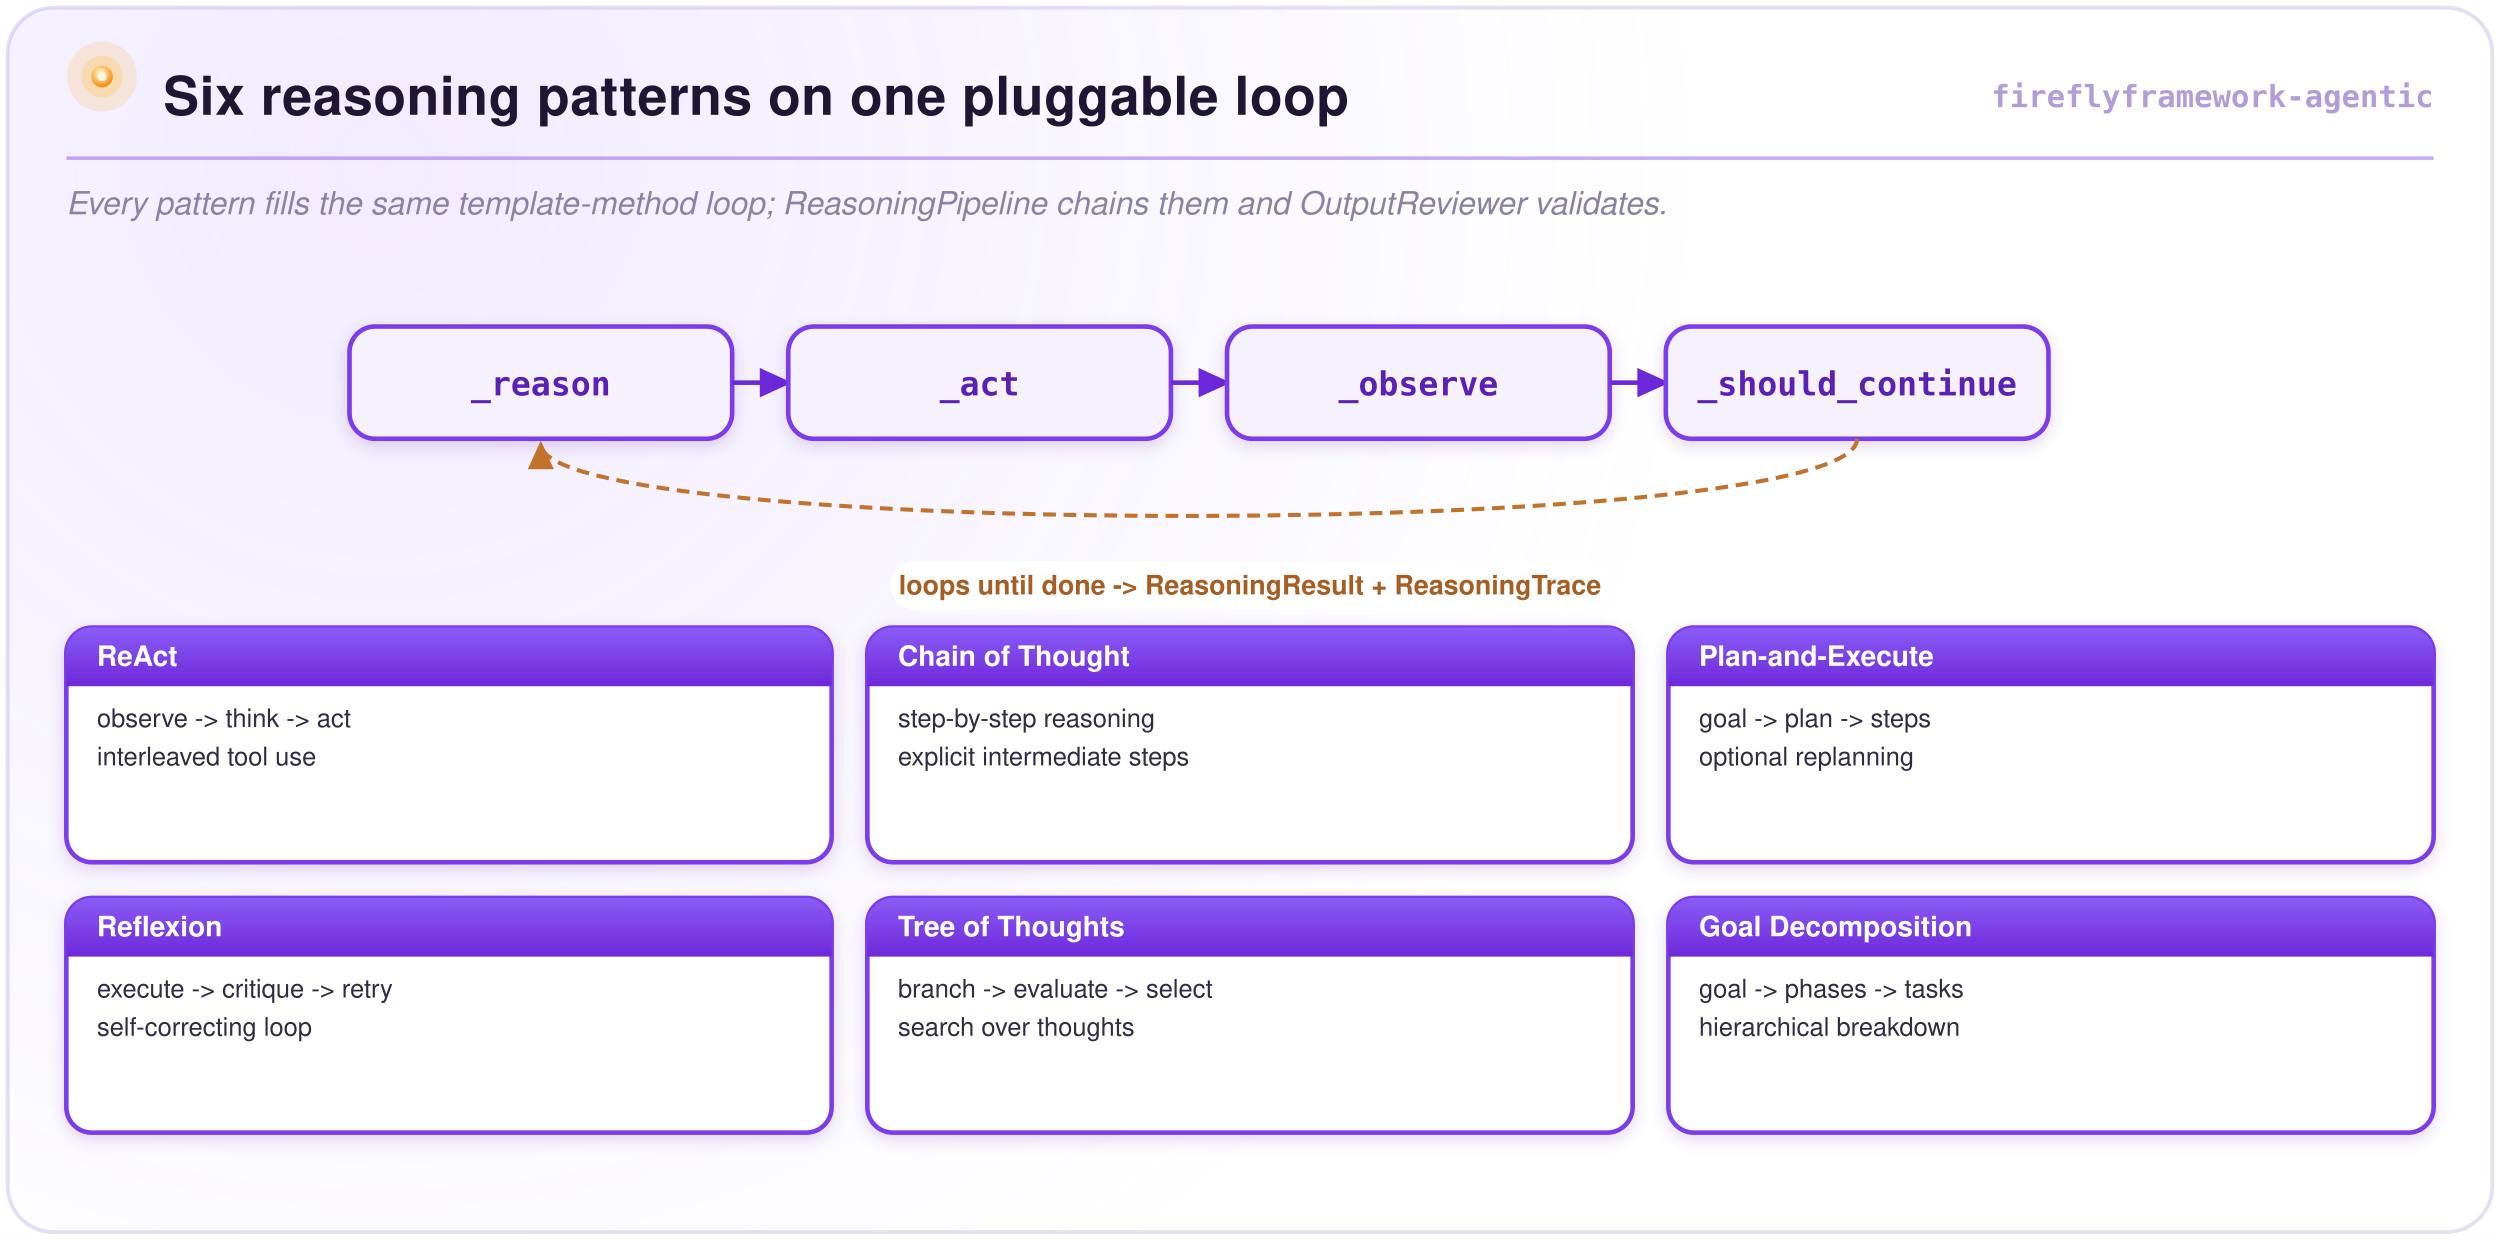
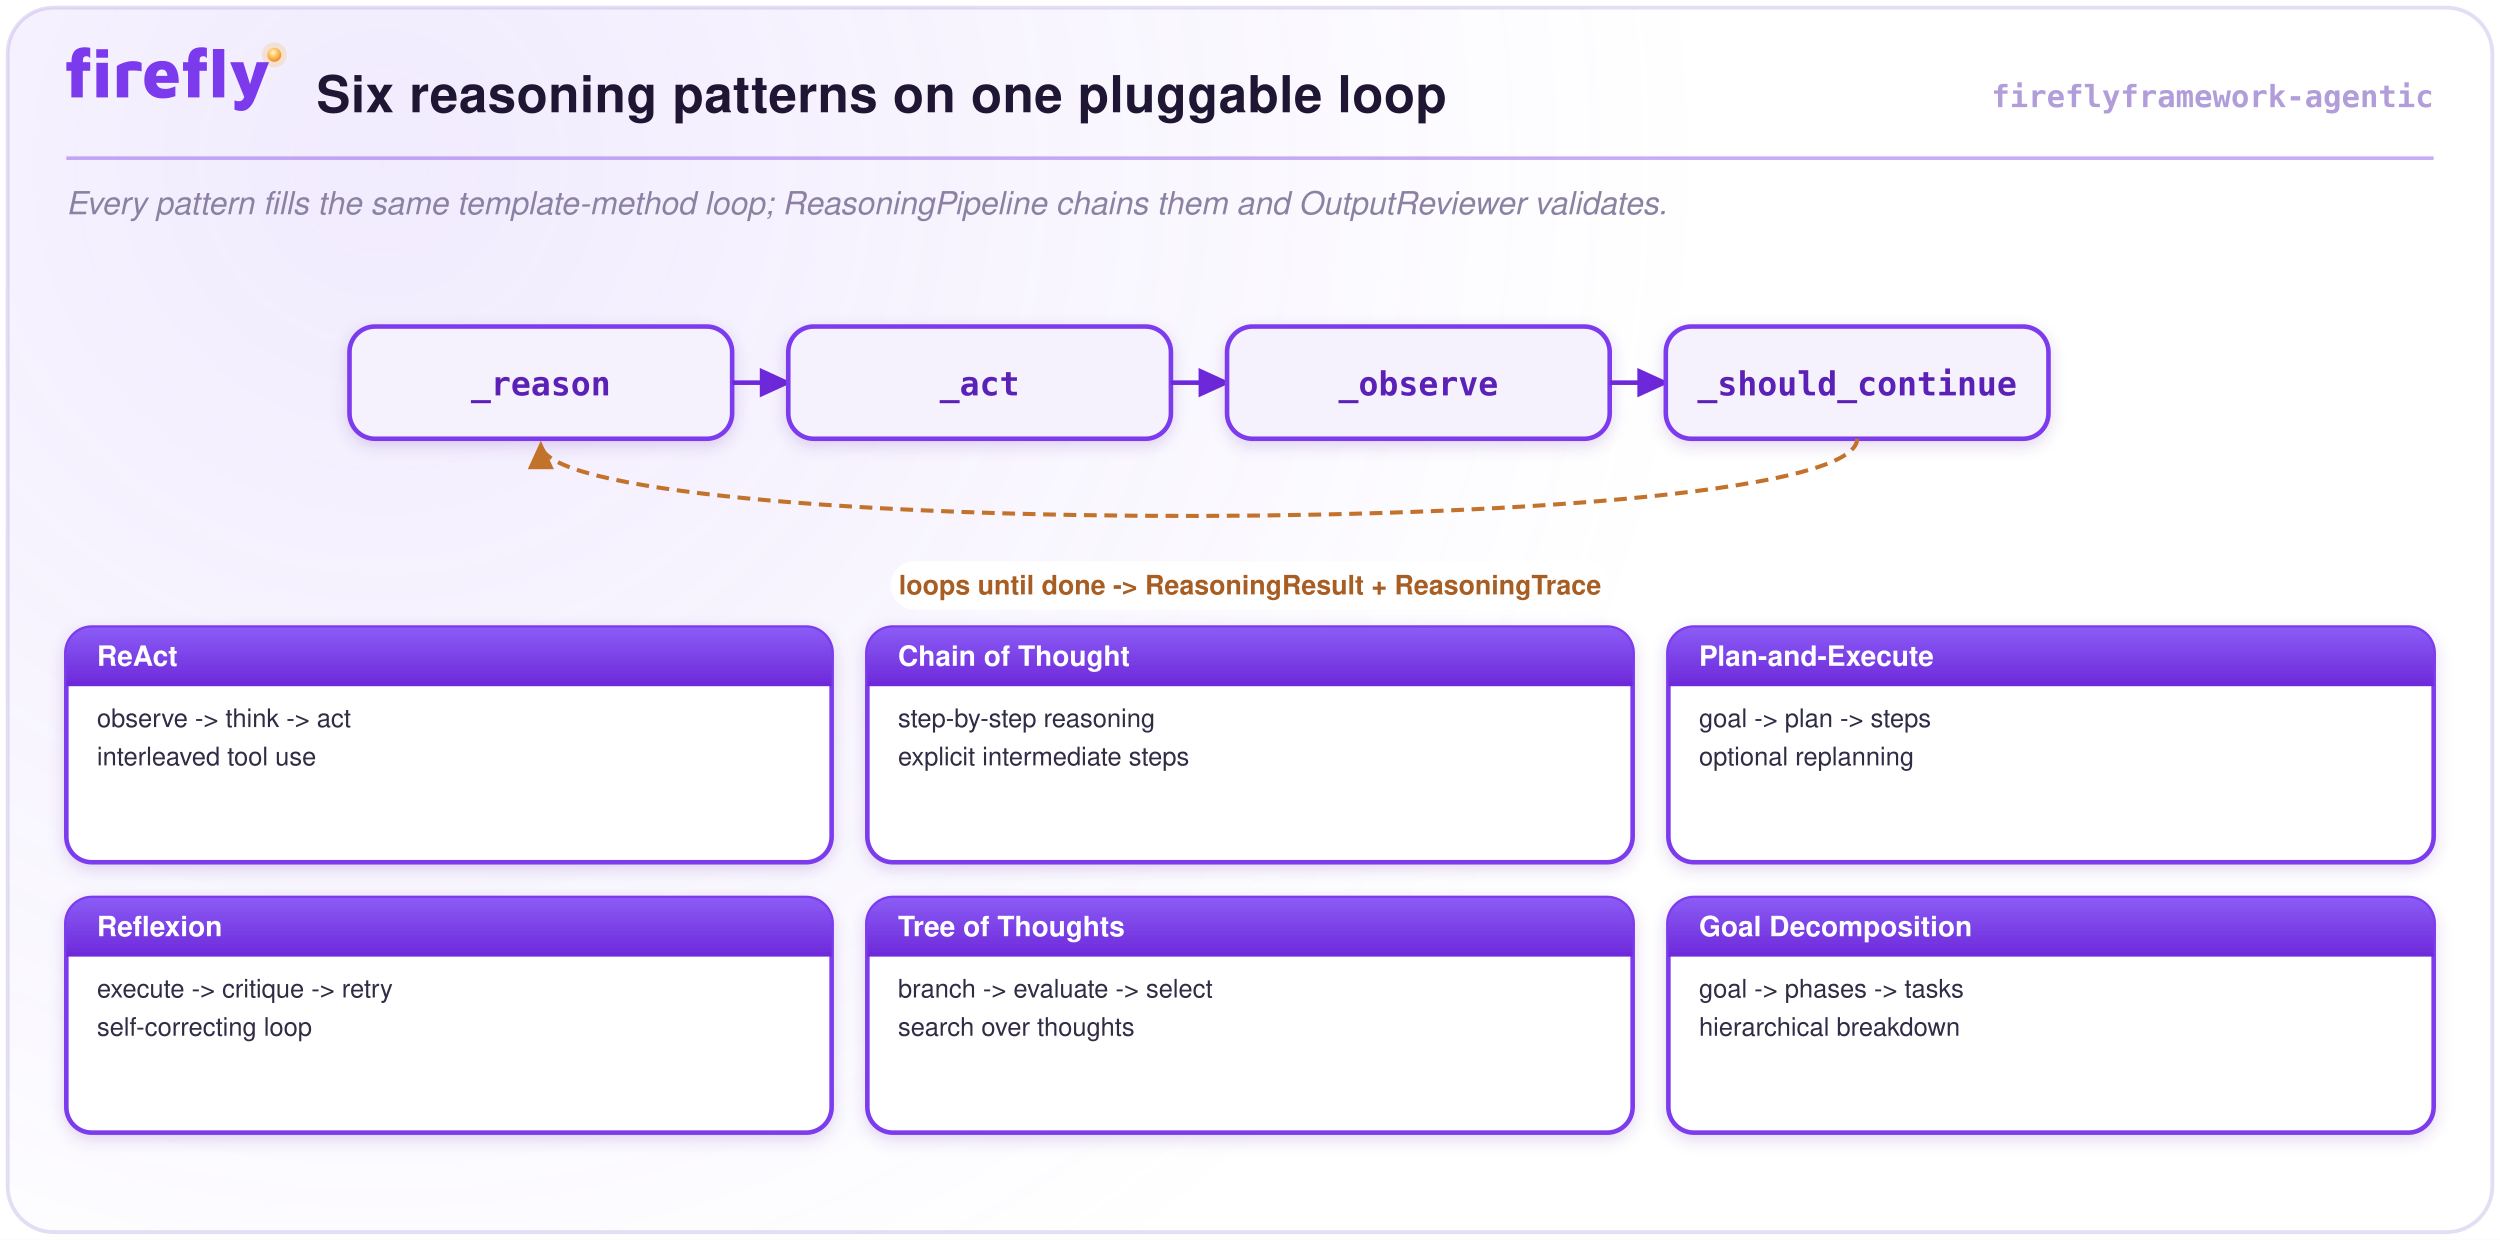
<svg xmlns="http://www.w3.org/2000/svg" width="980" height="486" viewBox="0 0 980 486" role="img" aria-label="Firefly Agentic reasoning: a reason/act/observe loop feeding six pluggable patterns." font-family="-apple-system,'Segoe UI',Helvetica,Arial,sans-serif">
  <defs>
    <linearGradient id="hdr" x1="0" y1="0" x2="0" y2="1">
      <stop offset="0" stop-color="#8b5cf6" />
      <stop offset="1" stop-color="#6d28d9" />
    </linearGradient>
    <linearGradient id="door" x1="0" y1="0" x2="0" y2="1">
      <stop offset="0" stop-color="#a78bfa" />
      <stop offset="1" stop-color="#7c3aed" />
    </linearGradient>
    <linearGradient id="bed" x1="0" y1="0" x2="0" y2="1">
      <stop offset="0" stop-color="#241a3a" />
      <stop offset="1" stop-color="#150f26" />
    </linearGradient>
    <radialGradient id="amb" cx="150" cy="64" r="520" gradientUnits="userSpaceOnUse">
      <stop offset="0" stop-color="#8b5cf6" stop-opacity="0.12" />
      <stop offset="1" stop-color="#8b5cf6" stop-opacity="0" />
    </radialGradient>
    <filter id="sh" x="-25%" y="-25%" width="150%" height="170%">
      <feDropShadow dx="0" dy="2" stdDeviation="3.2" flood-color="#4c1d95" flood-opacity="0.16" />
    </filter>
    <marker id="arr" markerWidth="9" markerHeight="9" refX="6.2" refY="3.2" orient="auto">
      <path d="M0 0L7 3.2L0 6.4Z" fill="#6d28d9" />
    </marker>
    <marker id="arrb" markerWidth="9" markerHeight="9" refX="6.2" refY="3.2" orient="auto">
      <path d="M0 0L7 3.2L0 6.4Z" fill="#6366f1" />
    </marker>
    <marker id="arra" markerWidth="9" markerHeight="9" refX="6.2" refY="3.2" orient="auto">
      <path d="M0 0L7 3.2L0 6.4Z" fill="#c2722a" />
    </marker>
    <g id="fly">
      <circle r="8.5" fill="#a78bfa" opacity="0.10" />
      <circle r="4.6" fill="#c4b5fd" opacity="0.22" />
      <circle r="2.4" fill="#ddd6fe" opacity="0.75" />
      <circle r="1.2" fill="#f5f3ff" />
    </g>
    <g id="ffly">
      <circle r="8.5" fill="#f6a821" opacity="0.10" />
      <circle r="4.6" fill="#ffc24a" opacity="0.22" />
      <circle r="2.4" fill="#ffd980" opacity="0.78" />
      <circle r="1.2" fill="#fff6e0" />
    </g>
    <radialGradient id="dot" cx="42%" cy="34%" r="72%">
      <stop offset="0" stop-color="#FFF9C1" />
      <stop offset="1" stop-color="#F68000" />
    </radialGradient>
  </defs>
  <rect width="980" height="486" fill="#ffffff" />
  <rect x="3" y="3" width="974" height="480" rx="18" fill="#ffffff" stroke="#e4def5" stroke-width="1.5" />
  <rect x="3" y="3" width="974" height="480" rx="18" fill="url(#amb)" />
-   <g transform="translate(40,30) scale(1.25)">
-     <circle r="11" fill="#f6a821" opacity="0.16" />
-     <circle r="6.5" fill="#ffc24a" opacity="0.30" />
-     <circle r="3.4" fill="url(#dot)" />
-     <circle r="1.5" fill="#fff6e0" />
+   <circle cx="107.52" cy="21.50" r="4.89" fill="#f6a821" opacity="0.18" />
+   <g transform="translate(25.28,11.90) scale(0.1812)">
+     <path d="M14.85 145V87.55H4.05V68.95H15.15V67.6C15.15 62.8 15.6 58.65 16.5 55.15C17.5 51.55 18.85 48.55 20.55 46.15C22.25 43.75 24.35 41.85 26.85 40.45C29.35 39.05 32.1 38.05 35.1 37.45C38.2 36.85 41.55 36.55 45.15 36.55C46.75 36.55 48.55 36.7 50.55 37C52.65 37.2 54.35 37.55 55.65 38.05V59.95C54.55 58.75 53.45 57.8 52.35 57.1C51.25 56.3 49.65 55.9 47.55 55.9C46.35 55.9 45.25 56.1 44.25 56.5C43.35 56.8 42.55 57.3 41.85 58C41.25 58.6 40.75 59.45 40.35 60.55C40.05 61.65 39.9 62.9 39.9 64.3V68.95H55.65V87.55H39.6V145H14.85ZM69 145V70.15H93.9L94.05 145H69ZM68.7 59.2V40.75H94.2V59.2H68.7ZM113.161 145V77.35C114.661 75.95 117.211 74.45 120.811 72.85C124.411 71.15 128.511 69.7 133.111 68.5C137.811 67.2 142.411 66.55 146.911 66.55C152.411 66.55 156.711 66.95 159.811 67.75C162.911 68.55 165.261 69.55 166.861 70.75V88.6C165.261 88.2 163.161 87.85 160.561 87.55C157.961 87.25 155.211 87.05 152.311 86.95C149.411 86.85 146.661 86.85 144.061 86.95C141.561 87.05 139.511 87.2 137.911 87.4V145H113.161ZM212.128 147.25C204.328 147.25 197.428 145.7 191.428 142.6C185.528 139.4 180.928 134.9 177.628 129.1C174.328 123.2 172.678 116.25 172.678 108.25C172.678 94.95 176.028 84.6 182.728 77.2C189.428 69.8 199.078 66.1 211.678 66.1C220.078 66.1 226.878 67.9 232.078 71.5C237.278 75.1 241.128 80.45 243.628 87.55C246.128 94.65 247.328 103.35 247.228 113.65H189.928L186.928 98.5H226.228L223.228 106.6C223.128 98.5 222.078 92.85 220.078 89.65C218.178 86.35 214.978 84.7 210.478 84.7C208.078 84.7 205.878 85.4 203.878 86.8C201.878 88.1 200.278 90.25 199.078 93.25C197.978 96.25 197.428 100.3 197.428 105.4C197.428 112.3 199.028 117.6 202.228 121.3C205.528 124.9 210.928 126.7 218.428 126.7C221.128 126.7 223.828 126.4 226.528 125.8C229.228 125.1 231.728 124.3 234.028 123.4C236.328 122.5 238.278 121.8 239.878 121.3V142.3C236.378 143.6 232.378 144.75 227.878 145.75C223.478 146.75 218.228 147.25 212.128 147.25ZM267.243 145V87.55H256.443V68.95H267.543V67.6C267.543 62.8 267.993 58.65 268.893 55.15C269.893 51.55 271.243 48.55 272.943 46.15C274.643 43.75 276.743 41.85 279.243 40.45C281.743 39.05 284.493 38.05 287.493 37.45C290.593 36.85 293.943 36.55 297.543 36.55C299.143 36.55 300.943 36.7 302.943 37C305.043 37.2 306.743 37.55 308.043 38.05V59.95C306.943 58.75 305.843 57.8 304.743 57.1C303.643 56.3 302.043 55.9 299.943 55.9C298.743 55.9 297.643 56.1 296.643 56.5C295.743 56.8 294.943 57.3 294.243 58C293.643 58.6 293.143 59.45 292.743 60.55C292.443 61.65 292.293 62.9 292.293 64.3V68.95H308.043V87.55H291.993V145H267.243ZM345.693 145H321.093V40.3H345.693V145ZM382.828 174.4C380.128 174.4 377.428 174.15 374.728 173.65C372.128 173.15 369.828 172.45 367.828 171.55V151.6C369.728 152.2 371.378 152.65 372.778 152.95C374.278 153.25 375.778 153.4 377.278 153.4C379.578 153.4 381.628 152.85 383.428 151.75C385.228 150.75 386.728 148.95 387.928 146.35C389.128 143.75 389.978 140 390.478 135.1L391.078 149.5L358.378 68.95H386.728L402.478 119.95H400.228L415.678 68.95H442.378L413.128 144.85C410.328 152.05 407.328 157.8 404.128 162.1C400.928 166.5 397.528 169.65 393.928 171.55C390.328 173.45 386.628 174.4 382.828 174.4Z" fill="#7c3aed" />
  </g>
-   <text x="64" y="45" font-size="21" font-weight="800" fill="#1e1633" font-family="-apple-system,'Segoe UI',Helvetica,Arial,sans-serif" letter-spacing="0.2">Six reasoning patterns on one pluggable loop</text>
+   <circle cx="107.52" cy="21.50" r="2.72" fill="url(#dot)" />
+   <text x="124" y="44" font-size="20" font-weight="800" fill="#1e1633" font-family="-apple-system,'Segoe UI',Helvetica,Arial,sans-serif" letter-spacing="0.2">Six reasoning patterns on one pluggable loop</text>
  <text x="954" y="42" text-anchor="end" font-size="12" font-weight="600" fill="#b29ddb" font-family="ui-monospace,'SF Mono',Menlo,Consolas,monospace">fireflyframework-agentic</text>
  <line x1="26" y1="62" x2="954" y2="62" stroke="#7c3aed" stroke-width="1.4" opacity="0.42" />
  <text x="26" y="84" font-size="12.5" font-style="italic" fill="#8b82a3" font-family="-apple-system,'Segoe UI',Helvetica,Arial,sans-serif">Every pattern fills the same template-method loop; ReasoningPipeline chains them and OutputReviewer validates.</text>
  <g filter="url(#sh)">
    <rect x="137.0" y="128" width="150" height="44" rx="10" fill="#f5f2fe" stroke="#7c3aed" stroke-width="1.8" />
  </g>
  <text x="212.0" y="155" text-anchor="middle" font-size="13" font-weight="700" fill="#5b21b6" font-family="ui-monospace,'SF Mono',Menlo,Consolas,monospace">_reason</text>
  <line x1="287.0" y1="150.0" x2="309.0" y2="150.0" stroke="#6d28d9" stroke-width="1.8" marker-end="url(#arr)" />
  <g filter="url(#sh)">
    <rect x="309.0" y="128" width="150" height="44" rx="10" fill="#f5f2fe" stroke="#7c3aed" stroke-width="1.8" />
  </g>
  <text x="384.0" y="155" text-anchor="middle" font-size="13" font-weight="700" fill="#5b21b6" font-family="ui-monospace,'SF Mono',Menlo,Consolas,monospace">_act</text>
  <line x1="459.0" y1="150.0" x2="481.0" y2="150.0" stroke="#6d28d9" stroke-width="1.8" marker-end="url(#arr)" />
  <g filter="url(#sh)">
    <rect x="481.0" y="128" width="150" height="44" rx="10" fill="#f5f2fe" stroke="#7c3aed" stroke-width="1.8" />
  </g>
  <text x="556.0" y="155" text-anchor="middle" font-size="13" font-weight="700" fill="#5b21b6" font-family="ui-monospace,'SF Mono',Menlo,Consolas,monospace">_observe</text>
  <line x1="631.0" y1="150.0" x2="653.0" y2="150.0" stroke="#6d28d9" stroke-width="1.8" marker-end="url(#arr)" />
  <g filter="url(#sh)">
    <rect x="653.0" y="128" width="150" height="44" rx="10" fill="#f5f2fe" stroke="#7c3aed" stroke-width="1.8" />
  </g>
  <text x="728.0" y="155" text-anchor="middle" font-size="13" font-weight="700" fill="#5b21b6" font-family="ui-monospace,'SF Mono',Menlo,Consolas,monospace">_should_continue</text>
  <path d="M728.0 172 C 728.0 212, 212.0 212, 212.0 174" fill="none" stroke="#c2722a" stroke-width="1.6" stroke-dasharray="5 3" marker-end="url(#arra)" />
  <rect x="349.1" y="220" width="281.8" height="19" rx="9.5" fill="#ffffff" />
  <text x="490" y="233" text-anchor="middle" font-size="10.5" fill="#a85d22" font-weight="600">loops until done  -&gt;  ReasoningResult + ReasoningTrace</text>
  <g filter="url(#sh)">
    <rect x="26.0" y="246.0" width="300.0" height="92" rx="10" fill="#ffffff" stroke="#7c3aed" stroke-width="1.8" />
    <path d="M26.0 256a10 10 0 0 1 10 -10h280.0a10 10 0 0 1 10 10v13H26.0Z" fill="url(#hdr)" />
  </g>
  <text x="38.0" y="261" font-size="11" font-weight="700" fill="#fff" font-family="-apple-system,'Segoe UI',Helvetica,Arial,sans-serif">ReAct</text>
  <text x="38.0" y="285" font-size="10" fill="#322b45" font-family="-apple-system,'Segoe UI',Helvetica,Arial,sans-serif">observe -&gt; think -&gt; act</text>
  <text x="38.0" y="300" font-size="10" fill="#322b45" font-family="-apple-system,'Segoe UI',Helvetica,Arial,sans-serif">interleaved tool use</text>
  <g filter="url(#sh)">
    <rect x="340.0" y="246.0" width="300.0" height="92" rx="10" fill="#ffffff" stroke="#7c3aed" stroke-width="1.8" />
    <path d="M340.0 256a10 10 0 0 1 10 -10h280.0a10 10 0 0 1 10 10v13H340.0Z" fill="url(#hdr)" />
  </g>
  <text x="352.0" y="261" font-size="11" font-weight="700" fill="#fff" font-family="-apple-system,'Segoe UI',Helvetica,Arial,sans-serif">Chain of Thought</text>
  <text x="352.0" y="285" font-size="10" fill="#322b45" font-family="-apple-system,'Segoe UI',Helvetica,Arial,sans-serif">step-by-step reasoning</text>
  <text x="352.0" y="300" font-size="10" fill="#322b45" font-family="-apple-system,'Segoe UI',Helvetica,Arial,sans-serif">explicit intermediate steps</text>
  <g filter="url(#sh)">
    <rect x="654.0" y="246.0" width="300.0" height="92" rx="10" fill="#ffffff" stroke="#7c3aed" stroke-width="1.8" />
    <path d="M654.0 256a10 10 0 0 1 10 -10h280.0a10 10 0 0 1 10 10v13H654.0Z" fill="url(#hdr)" />
  </g>
  <text x="666.0" y="261" font-size="11" font-weight="700" fill="#fff" font-family="-apple-system,'Segoe UI',Helvetica,Arial,sans-serif">Plan-and-Execute</text>
  <text x="666.0" y="285" font-size="10" fill="#322b45" font-family="-apple-system,'Segoe UI',Helvetica,Arial,sans-serif">goal -&gt; plan -&gt; steps</text>
  <text x="666.0" y="300" font-size="10" fill="#322b45" font-family="-apple-system,'Segoe UI',Helvetica,Arial,sans-serif">optional replanning</text>
  <g filter="url(#sh)">
    <rect x="26.0" y="352.0" width="300.0" height="92" rx="10" fill="#ffffff" stroke="#7c3aed" stroke-width="1.8" />
    <path d="M26.0 362a10 10 0 0 1 10 -10h280.0a10 10 0 0 1 10 10v13H26.0Z" fill="url(#hdr)" />
  </g>
  <text x="38.0" y="367" font-size="11" font-weight="700" fill="#fff" font-family="-apple-system,'Segoe UI',Helvetica,Arial,sans-serif">Reflexion</text>
  <text x="38.0" y="391" font-size="10" fill="#322b45" font-family="-apple-system,'Segoe UI',Helvetica,Arial,sans-serif">execute -&gt; critique -&gt; retry</text>
  <text x="38.0" y="406" font-size="10" fill="#322b45" font-family="-apple-system,'Segoe UI',Helvetica,Arial,sans-serif">self-correcting loop</text>
  <g filter="url(#sh)">
    <rect x="340.0" y="352.0" width="300.0" height="92" rx="10" fill="#ffffff" stroke="#7c3aed" stroke-width="1.8" />
    <path d="M340.0 362a10 10 0 0 1 10 -10h280.0a10 10 0 0 1 10 10v13H340.0Z" fill="url(#hdr)" />
  </g>
  <text x="352.0" y="367" font-size="11" font-weight="700" fill="#fff" font-family="-apple-system,'Segoe UI',Helvetica,Arial,sans-serif">Tree of Thoughts</text>
  <text x="352.0" y="391" font-size="10" fill="#322b45" font-family="-apple-system,'Segoe UI',Helvetica,Arial,sans-serif">branch -&gt; evaluate -&gt; select</text>
  <text x="352.0" y="406" font-size="10" fill="#322b45" font-family="-apple-system,'Segoe UI',Helvetica,Arial,sans-serif">search over thoughts</text>
  <g filter="url(#sh)">
    <rect x="654.0" y="352.0" width="300.0" height="92" rx="10" fill="#ffffff" stroke="#7c3aed" stroke-width="1.8" />
    <path d="M654.0 362a10 10 0 0 1 10 -10h280.0a10 10 0 0 1 10 10v13H654.0Z" fill="url(#hdr)" />
  </g>
  <text x="666.0" y="367" font-size="11" font-weight="700" fill="#fff" font-family="-apple-system,'Segoe UI',Helvetica,Arial,sans-serif">Goal Decomposition</text>
  <text x="666.0" y="391" font-size="10" fill="#322b45" font-family="-apple-system,'Segoe UI',Helvetica,Arial,sans-serif">goal -&gt; phases -&gt; tasks</text>
  <text x="666.0" y="406" font-size="10" fill="#322b45" font-family="-apple-system,'Segoe UI',Helvetica,Arial,sans-serif">hierarchical breakdown</text>
</svg>
